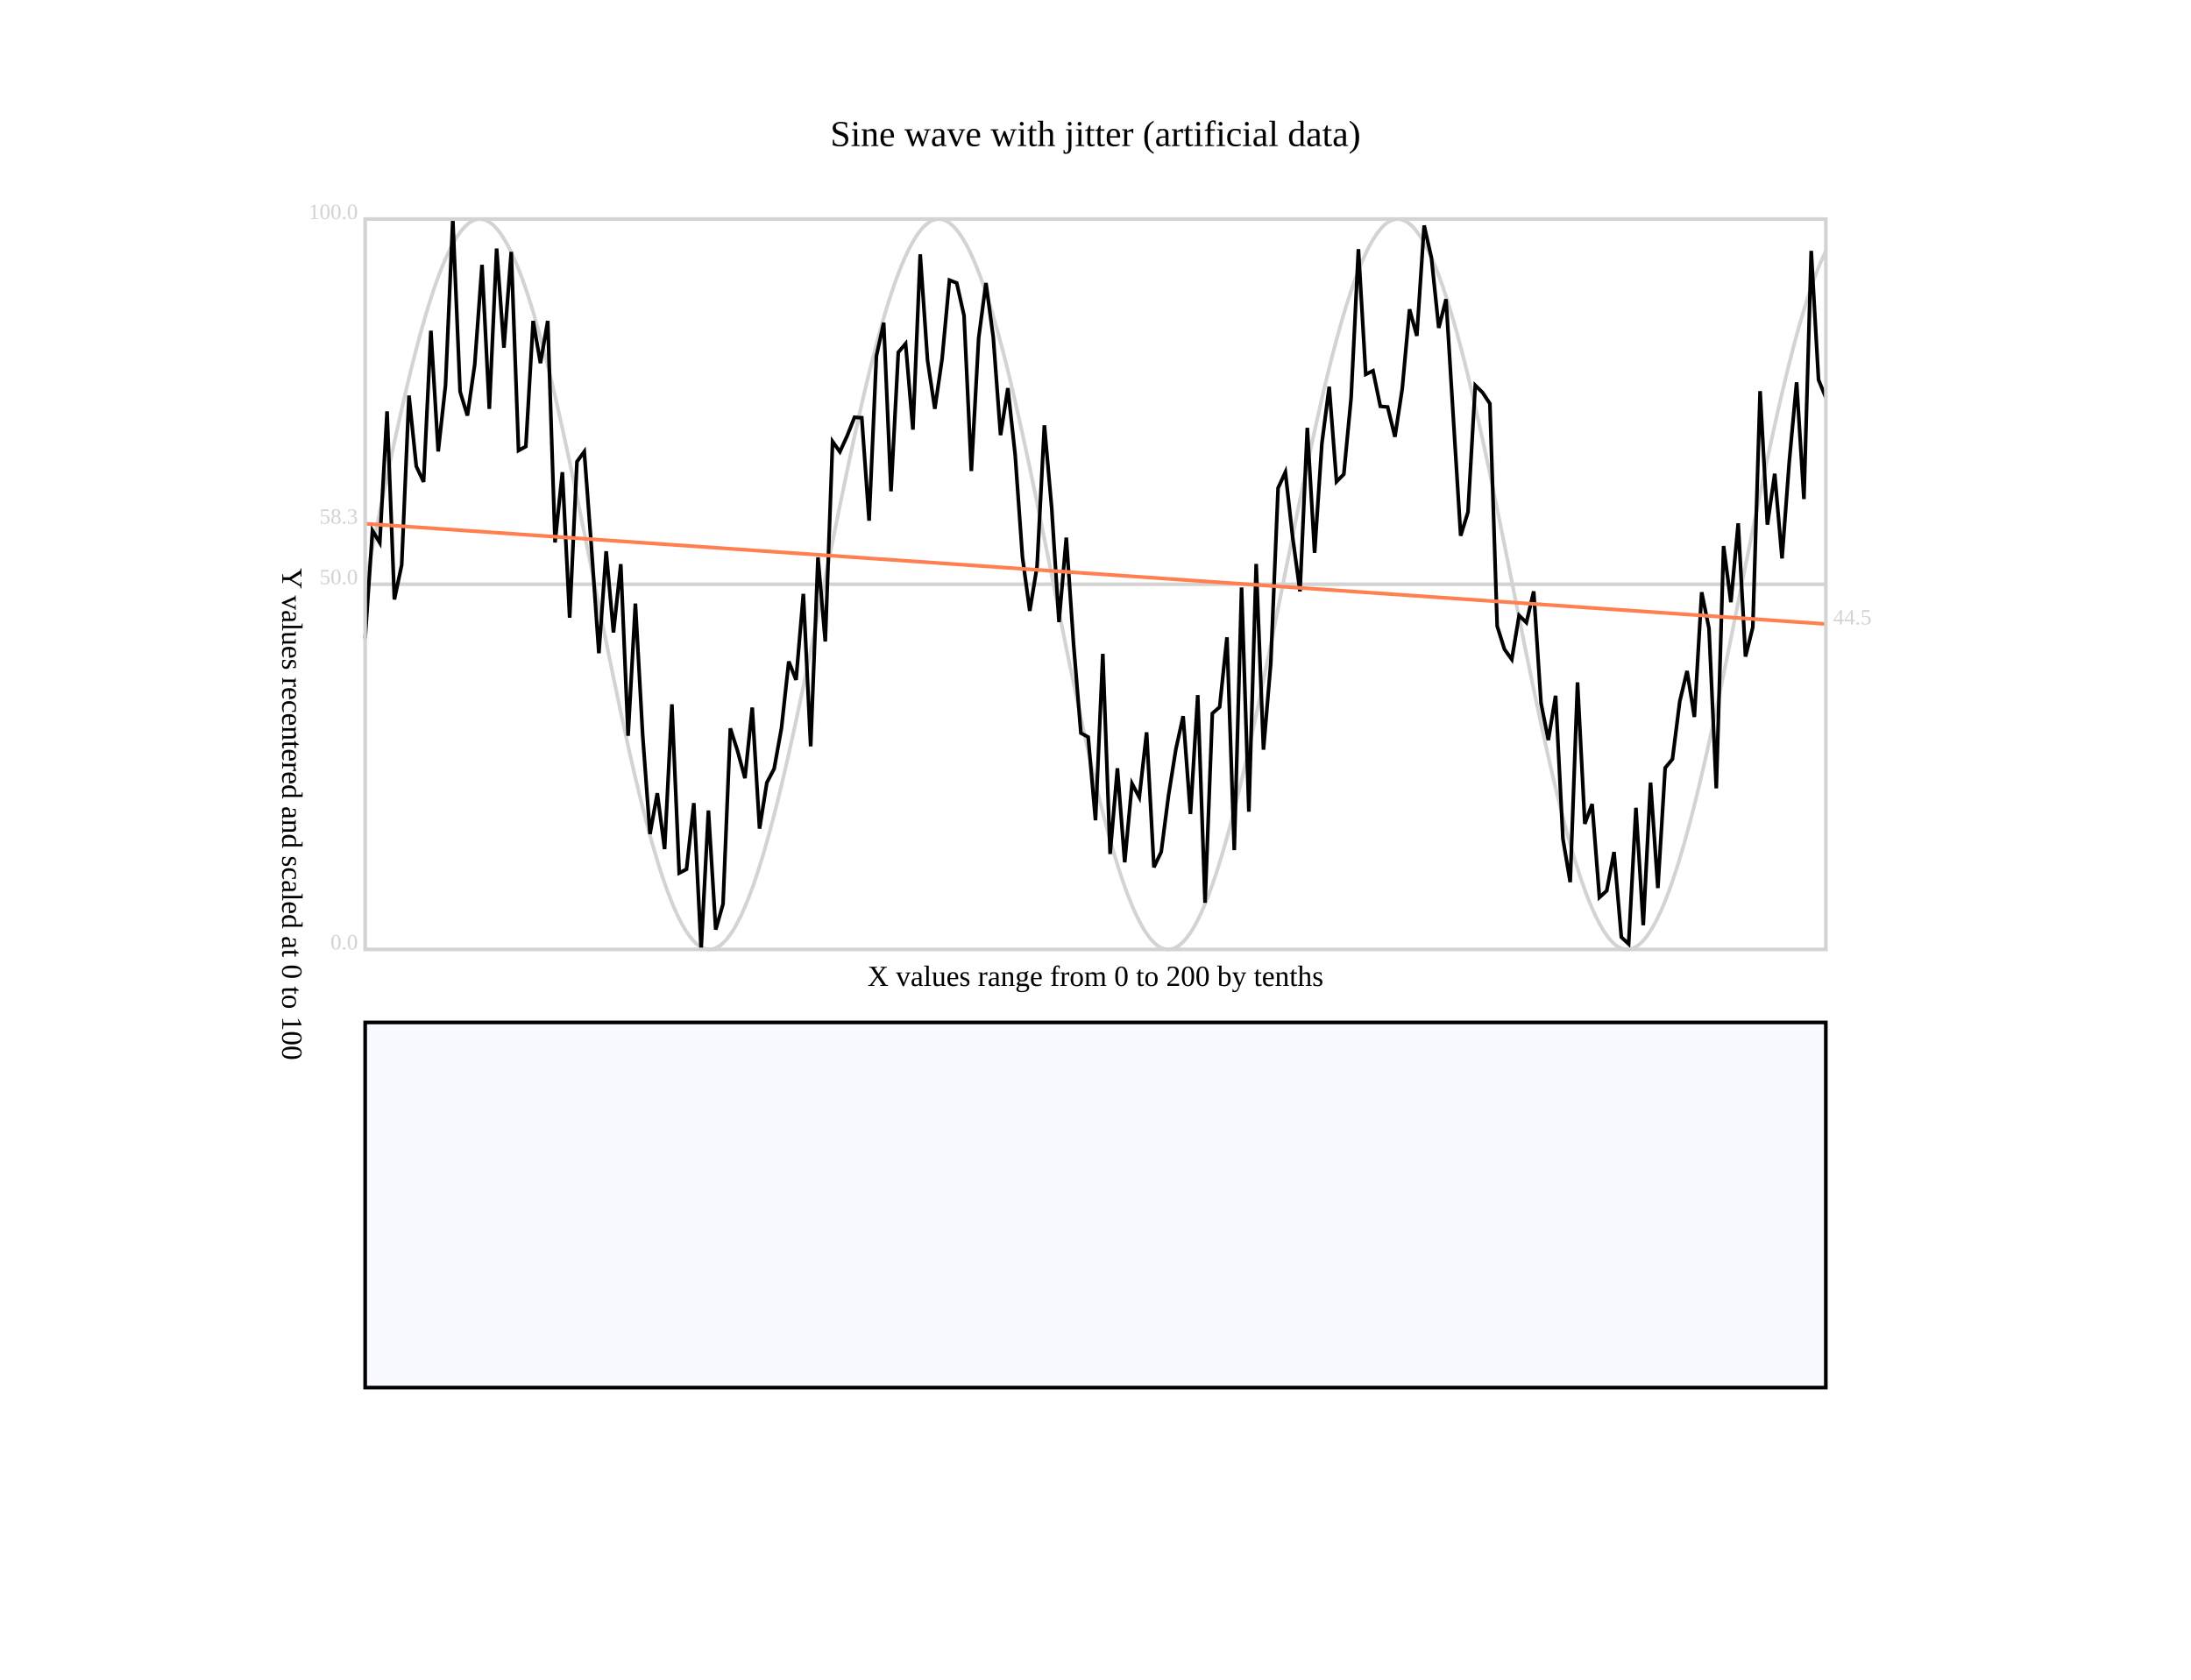
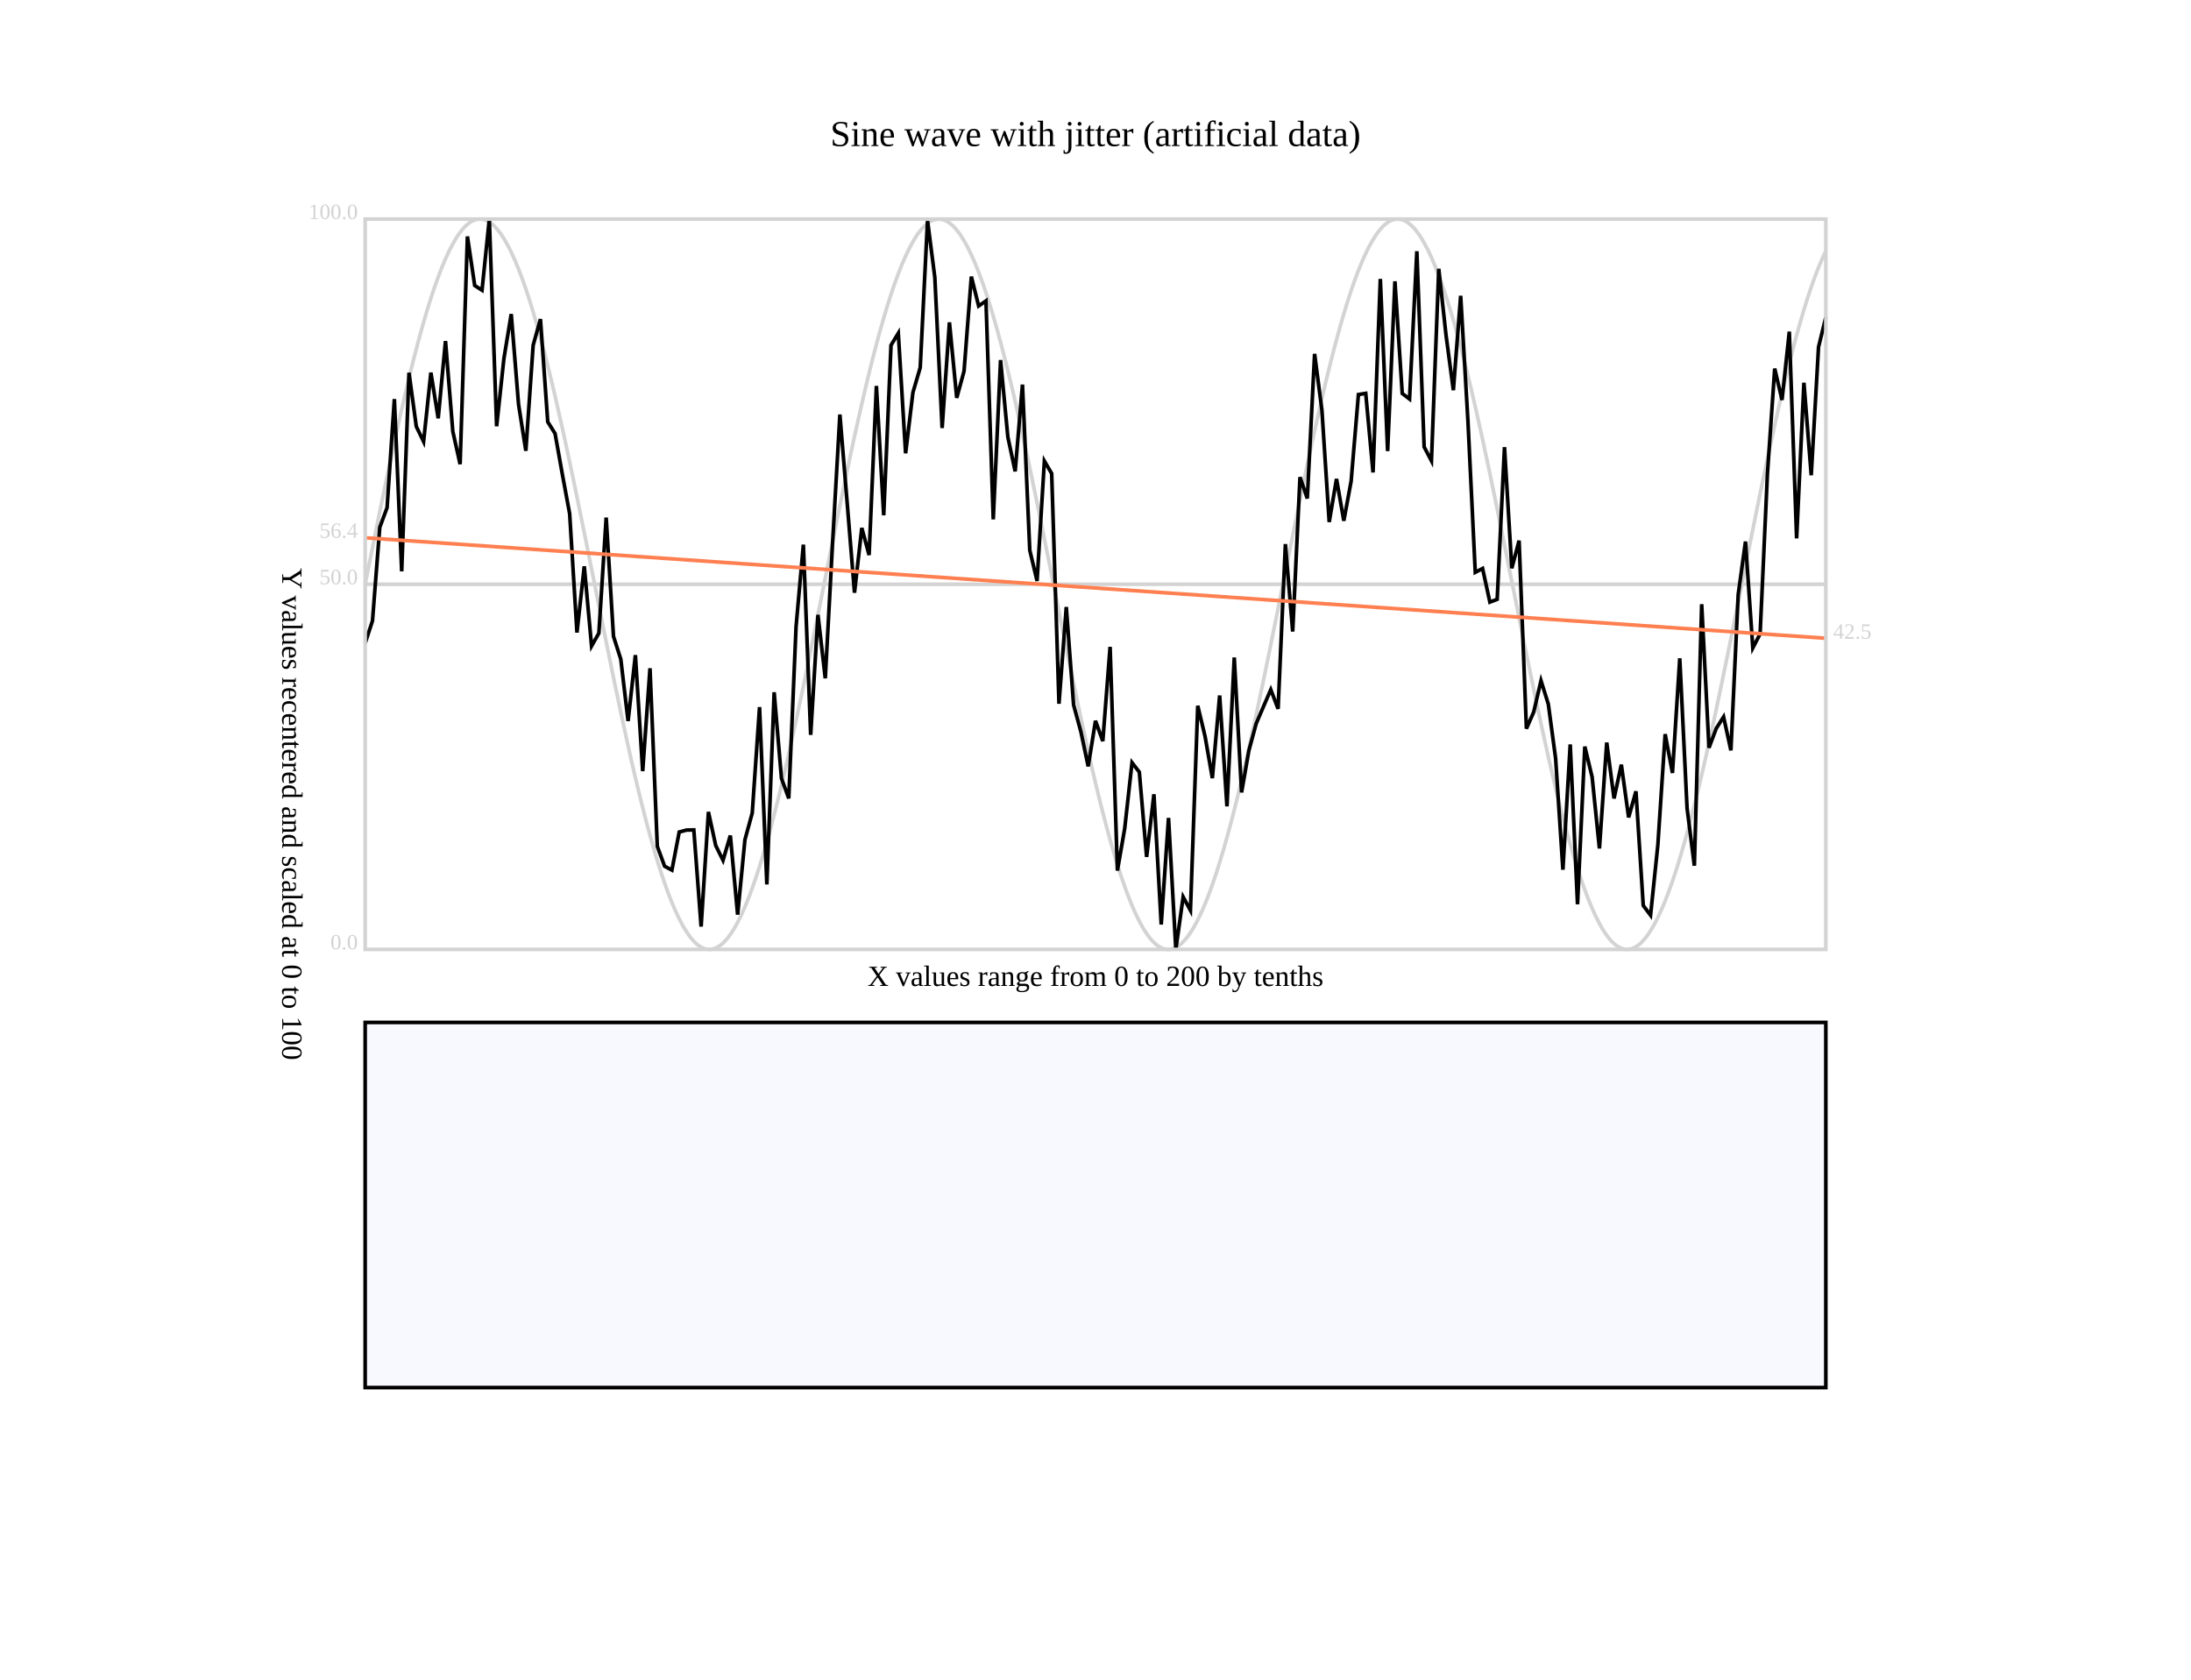
<svg xmlns="http://www.w3.org/2000/svg" viewBox="-50 -130 300 230">
  <style type="text/css">
                #jitter .spline {
                    stroke: black;
                    stroke-width: 0.5;
                    fill: none;
                }
                #plain .spline {
                    stroke: lightgray;
                    stroke-width: 0.5;
                    fill: none;
                }
                .regression {
                    stroke: coral;
                    stroke-width: 0.5;
                }</style>
  <line x1="0" y1="-50" x2="200" y2="-50" stroke="lightgray" stroke-width="0.5" />
  <text x="-1" y="-100" text-anchor="end" alignment-baseline="central" fill="lightgray" font-size="3">100.0</text>
  <text x="-1" y="-50" text-anchor="end" alignment-baseline="central" fill="lightgray" font-size="3">50.0</text>
  <text x="-1" y="0" text-anchor="end" alignment-baseline="central" fill="lightgray" font-size="3">0.0</text>
-   <text x="-1" y="-58.289" text-anchor="end" alignment-baseline="central" fill="lightgray" font-size="3">58.3</text>
-   <text x="201" y="-44.489" text-anchor="start" alignment-baseline="central" fill="lightgray" font-size="3">44.5</text>
+   <text x="-1" y="-56.363" text-anchor="end" alignment-baseline="central" fill="lightgray" font-size="3">56.4</text>
+   <text x="201" y="-42.536" text-anchor="start" alignment-baseline="central" fill="lightgray" font-size="3">42.5</text>
  <text x="100" y="-110" text-anchor="middle" fill="black" font-size="5">Sine wave with jitter (artificial data)</text>
  <text x="100" y="5" text-anchor="middle" fill="black" font-size="4">X values range from 0 to 200 by tenths</text>
  <text x="-10" y="-50" text-anchor="middle" writing-mode="tb" fill="black" font-size="4">Y values recentered and scaled at 0 to 100</text>
  <rect x="0" y="10" width="200" height="50" stroke="black" stroke-width="0.5" fill="ghostwhite" />
  <g id="plain">
    <g>
      <path d="M0,-50 Q0.598,-52.995 1,-54.992 C1.398,-56.969 1.596,-57.958 2,-59.933 C2.396,-61.871 2.594,-62.84 3,-64.776 C3.394,-66.655 3.592,-67.595 4,-69.471 C4.392,-71.273 4.59,-72.174 5,-73.971 C5.39,-75.678 5.587,-76.531 6,-78.232 C6.387,-79.827 6.584,-80.624 7,-82.211 C7.384,-83.678 7.581,-84.411 8,-85.868 C8.381,-87.193 8.577,-87.854 9,-89.166 C9.377,-90.337 9.573,-90.921 10,-92.074 C10.373,-93.078 10.567,-93.58 11,-94.56 C11.367,-95.392 11.561,-95.807 12,-96.602 C12.361,-97.254 12.554,-97.583 13,-98.178 C13.354,-98.651 13.552,-98.893 14,-99.272 C14.352,-99.571 14.57,-99.723 15,-99.875 C15.37,-100.005 15.613,-100.035 16,-99.979 C16.413,-99.918 16.644,-99.812 17,-99.583 C17.444,-99.298 17.648,-99.092 18,-98.692 C18.448,-98.185 18.642,-97.892 19,-97.315 C19.442,-96.601 19.635,-96.222 20,-95.465 C20.435,-94.56 20.63,-94.094 21,-93.16 C21.43,-92.078 21.625,-91.528 22,-90.425 C22.425,-89.177 22.621,-88.547 23,-87.285 C23.421,-85.887 23.617,-85.183 24,-83.773 C24.417,-82.238 24.614,-81.467 25,-79.924 C25.414,-78.268 25.611,-77.437 26,-75.775 C26.411,-74.015 26.609,-73.133 27,-71.369 C27.409,-69.523 27.607,-68.599 28,-66.749 C28.407,-64.836 28.605,-63.878 29,-61.962 C29.405,-60.001 29.603,-59.019 30,-57.056 C30.403,-55.066 30.601,-54.07 31,-52.079 C31.401,-50.08 31.599,-49.08 32,-47.081 C32.399,-45.094 32.597,-44.1 33,-42.113 C33.397,-40.156 33.595,-39.178 34,-37.223 C34.395,-35.317 34.593,-34.364 35,-32.461 C35.393,-30.625 35.591,-29.707 36,-27.874 C36.391,-26.126 36.588,-25.252 37,-23.508 C37.388,-21.865 37.585,-21.044 38,-19.407 C38.385,-17.885 38.582,-17.125 39,-15.612 C39.382,-14.226 39.579,-13.534 40,-12.16 C40.379,-10.924 40.575,-10.307 41,-9.086 C41.375,-8.011 41.57,-7.475 42,-6.421 C42.37,-5.517 42.563,-5.065 43,-4.192 C43.363,-3.465 43.557,-3.1 44,-2.42 C44.357,-1.873 44.552,-1.595 45,-1.123 C45.352,-0.753 45.559,-0.562 46,-0.315 C46.359,-0.114 46.594,-0.029 47,-0.004 C47.394,0.021 47.635,-0.032 48,-0.192 C48.435,-0.382 48.648,-0.55 49,-0.877 C49.448,-1.295 49.645,-1.551 50,-2.054 C50.445,-2.684 50.638,-3.027 51,-3.709 C51.438,-4.536 51.632,-4.966 52,-5.827 C52.432,-6.837 52.627,-7.353 53,-8.387 C53.427,-9.567 53.622,-10.165 54,-11.362 C54.422,-12.699 54.618,-13.373 55,-14.723 C55.418,-16.203 55.615,-16.947 56,-18.437 C56.415,-20.044 56.612,-20.851 57,-22.466 C57.412,-24.184 57.61,-25.046 58,-26.77 C58.41,-28.582 58.608,-29.49 59,-31.306 C59.408,-33.194 59.606,-34.139 60,-36.029 C60.406,-37.973 60.604,-38.946 61,-40.892 C61.404,-42.873 61.602,-43.864 62,-45.846 C62.402,-47.843 62.6,-48.843 63,-50.841 C63.4,-52.835 63.598,-53.833 64,-55.827 C64.398,-57.799 64.596,-58.785 65,-60.756 C65.396,-62.685 65.594,-63.65 66,-65.577 C66.394,-67.445 66.592,-68.378 67,-70.242 C67.392,-72.03 67.589,-72.923 68,-74.706 C68.389,-76.395 68.587,-77.239 69,-78.922 C69.387,-80.496 69.584,-81.283 70,-82.849 C70.384,-84.293 70.58,-85.015 71,-86.448 C71.38,-87.748 71.576,-88.397 72,-89.683 C72.376,-90.827 72.572,-91.397 73,-92.522 C73.372,-93.498 73.566,-93.986 74,-94.935 C74.366,-95.737 74.56,-96.138 75,-96.9 C75.36,-97.522 75.553,-97.836 76,-98.396 C76.353,-98.839 76.553,-99.067 77,-99.408 C77.353,-99.679 77.576,-99.813 78,-99.927 C78.376,-100.028 78.621,-100.034 79,-99.947 C79.421,-99.85 79.646,-99.725 80,-99.468 C80.446,-99.144 80.647,-98.924 81,-98.494 C81.447,-97.951 81.641,-97.644 82,-97.037 C82.441,-96.29 82.634,-95.896 83,-95.109 C83.434,-94.173 83.629,-93.693 84,-92.73 C84.429,-91.619 84.624,-91.055 85,-89.924 C85.424,-88.651 85.62,-88.008 86,-86.72 C86.42,-85.297 86.617,-84.581 87,-83.148 C87.417,-81.592 87.614,-80.81 88,-79.246 C88.414,-77.571 88.611,-76.732 89,-75.051 C89.411,-73.276 89.609,-72.386 90,-70.606 C90.409,-68.747 90.606,-67.817 91,-65.955 C91.406,-64.032 91.604,-63.07 92,-61.144 C92.404,-59.177 92.602,-58.192 93,-56.223 C93.402,-54.23 93.6,-53.232 94,-51.239 C94.4,-49.24 94.599,-48.241 95,-46.242 C95.399,-44.259 95.597,-43.266 96,-41.284 C96.397,-39.334 96.595,-38.36 97,-36.412 C97.395,-34.516 97.592,-33.569 98,-31.676 C98.392,-29.853 98.59,-28.942 99,-27.123 C99.39,-25.391 99.588,-24.526 100,-22.799 C100.388,-21.175 100.585,-20.364 101,-18.746 C101.385,-17.247 101.582,-16.497 102,-15.006 C102.382,-13.645 102.578,-12.965 103,-11.616 C103.378,-10.406 103.574,-9.802 104,-8.609 C104.374,-7.562 104.569,-7.039 105,-6.015 C105.369,-5.14 105.562,-4.703 106,-3.861 C106.362,-3.164 106.556,-2.814 107,-2.168 C107.356,-1.651 107.552,-1.388 108,-0.953 C108.352,-0.612 108.563,-0.436 109,-0.228 C109.363,-0.055 109.602,0.008 110,-0 C110.402,-0.009 110.639,-0.085 111,-0.272 C111.439,-0.501 111.648,-0.685 112,-1.041 C112.448,-1.495 112.644,-1.766 113,-2.299 C113.444,-2.963 113.637,-3.321 114,-4.034 C114.437,-4.892 114.631,-5.337 115,-6.227 C115.431,-7.267 115.626,-7.797 116,-8.859 C116.426,-10.066 116.621,-10.677 117,-11.901 C117.421,-13.263 117.618,-13.95 118,-15.324 C118.418,-16.827 118.615,-17.582 119,-19.093 C119.415,-20.721 119.612,-21.537 120,-23.171 C120.412,-24.907 120.61,-25.777 121,-27.518 C121.41,-29.344 121.607,-30.259 122,-32.089 C122.407,-33.987 122.605,-34.937 123,-36.838 C123.405,-38.79 123.603,-39.767 124,-41.72 C124.403,-43.705 124.601,-44.698 125,-46.684 C125.401,-48.683 125.599,-49.682 126,-51.681 C126.399,-53.673 126.597,-54.67 127,-56.662 C127.397,-58.628 127.595,-59.611 128,-61.575 C128.395,-63.496 128.593,-64.456 129,-66.374 C129.393,-68.229 129.591,-69.156 130,-71.008 C130.391,-72.78 130.589,-73.666 131,-75.433 C131.389,-77.104 131.586,-77.939 132,-79.604 C132.386,-81.157 132.583,-81.933 133,-83.478 C133.383,-84.899 133.58,-85.609 134,-87.019 C134.38,-88.293 134.576,-88.929 135,-90.189 C135.376,-91.305 135.571,-91.862 136,-92.958 C136.371,-93.905 136.565,-94.379 137,-95.298 C137.365,-96.069 137.558,-96.456 138,-97.185 C138.358,-97.777 138.553,-98.076 139,-98.6 C139.353,-99.014 139.555,-99.227 140,-99.53 C140.355,-99.773 140.583,-99.888 141,-99.965 C141.383,-100.037 141.627,-100.018 142,-99.901 C142.427,-99.767 142.647,-99.624 143,-99.339 C143.447,-98.977 143.646,-98.742 144,-98.283 C144.446,-97.704 144.64,-97.383 145,-96.745 C145.44,-95.965 145.633,-95.557 146,-94.74 C146.433,-93.774 146.628,-93.279 147,-92.287 C147.428,-91.148 147.623,-90.57 148,-89.413 C148.423,-88.113 148.619,-87.457 149,-86.144 C149.419,-84.698 149.616,-83.97 150,-82.514 C150.416,-80.937 150.613,-80.145 151,-78.56 C151.413,-76.867 151.611,-76.018 152,-74.32 C152.411,-72.529 152.608,-71.632 153,-69.837 C153.408,-67.966 153.606,-67.03 154,-65.156 C154.406,-63.224 154.604,-62.257 155,-60.323 C155.404,-58.35 155.602,-57.362 156,-55.388 C156.402,-53.392 156.6,-52.394 157,-50.398 C157.4,-48.401 157.598,-47.402 158,-45.405 C158.398,-43.425 158.596,-42.435 159,-40.457 C159.396,-38.515 159.594,-37.545 160,-35.605 C160.394,-33.72 160.592,-32.778 161,-30.896 C161.392,-29.088 161.59,-28.184 162,-26.379 C162.39,-24.664 162.587,-23.807 163,-22.097 C163.387,-20.493 163.584,-19.692 164,-18.095 C164.384,-16.617 164.581,-15.879 165,-14.411 C165.381,-13.074 165.577,-12.407 166,-11.082 C166.377,-9.899 166.573,-9.309 167,-8.143 C167.373,-7.124 167.568,-6.616 168,-5.622 C168.368,-4.776 168.561,-4.354 169,-3.544 C169.361,-2.877 169.555,-2.542 170,-1.93 C170.355,-1.443 170.552,-1.194 171,-0.797 C171.352,-0.484 171.568,-0.325 172,-0.155 C172.368,-0.011 172.61,0.03 173,-0.011 C173.41,-0.055 173.642,-0.151 174,-0.367 C174.442,-0.634 174.648,-0.833 175,-1.219 C175.448,-1.709 175.643,-1.995 176,-2.558 C176.443,-3.255 176.636,-3.628 177,-4.371 C177.436,-5.261 177.63,-5.72 178,-6.64 C178.43,-7.709 178.625,-8.253 179,-9.342 C179.425,-10.577 179.621,-11.201 180,-12.451 C180.421,-13.838 180.617,-14.536 181,-15.934 C181.417,-17.459 181.614,-18.225 182,-19.758 C182.414,-21.405 182.612,-22.231 183,-23.885 C183.412,-25.637 183.609,-26.515 184,-28.272 C184.409,-30.111 184.607,-31.033 185,-32.876 C185.407,-34.785 185.605,-35.74 186,-37.651 C186.405,-39.61 186.603,-40.59 187,-42.55 C187.403,-44.539 187.601,-45.534 188,-47.523 C188.401,-49.522 188.599,-50.522 189,-52.521 C189.399,-54.51 189.597,-55.505 190,-57.494 C190.397,-59.454 190.595,-60.434 191,-62.392 C191.395,-64.302 191.593,-65.258 192,-67.166 C192.393,-69.008 192.591,-69.929 193,-71.768 C193.391,-73.524 193.588,-74.402 194,-76.153 C194.388,-77.806 194.586,-78.631 195,-80.277 C195.386,-81.809 195.583,-82.574 196,-84.098 C196.383,-85.495 196.579,-86.193 197,-87.579 C197.379,-88.827 197.575,-89.45 198,-90.684 C198.375,-91.772 198.57,-92.315 199,-93.382 Q199.37,-94.3 200,-95.647" class="spline" fill="none" />
    </g>
  </g>
  <g id="jitter">
-     <polyline points="0,-42.57 1,-57.345 2,-55.684 3,-73.673 4,-47.915 5,-52.647 6,-75.839 7,-66.152 8,-64.015 9,-84.718 10,-68.182 11,-77.236 12,-100 13,-76.366 14,-73.094 15,-80.075 16,-93.737 17,-74.013 18,-95.968 19,-82.39 20,-95.507 21,-68.31 22,-68.862 23,-86.054 24,-80.272 25,-86.063 26,-55.722 27,-65.341 28,-45.42 29,-66.784 30,-68.162 31,-54.826 32,-40.55 33,-54.517 34,-43.396 35,-52.753 36,-29.248 37,-47.351 38,-29.306 39,-15.798 40,-21.384 41,-13.735 42,-33.559 43,-10.464 44,-10.971 45,-20.034 46,-0 47,-19.015 48,-2.71 49,-6.215 50,-30.268 51,-27.139 52,-23.442 53,-33.119 54,-16.538 55,-22.835 56,-24.74 57,-30.292 58,-39.422 59,-36.9 60,-48.681 61,-27.8 62,-53.683 63,-42.161 64,-69.542 65,-68.14 66,-70.325 67,-72.86 68,-72.794 69,-58.703 70,-81.249 71,-85.813 72,-62.728 73,-81.758 74,-82.945 75,-71.17 76,-95.172 77,-80.687 78,-74.022 79,-80.893 80,-91.642 81,-91.25 82,-86.775 83,-65.5 84,-83.703 85,-91.251 86,-83.839 87,-70.412 88,-76.854 89,-67.735 90,-53.694 91,-46.35 92,-52.448 93,-71.76 94,-60.454 95,-44.821 96,-56.385 97,-41.772 98,-29.62 99,-29.074 100,-17.681 101,-40.468 102,-13.066 103,-24.802 104,-11.928 105,-22.705 106,-20.818 107,-29.725 108,-11.245 109,-13.355 110,-21.092 111,-27.386 112,-31.931 113,-18.542 114,-34.82 115,-6.383 116,-32.316 117,-33.191 118,-42.731 119,-13.591 120,-49.559 121,-18.859 122,-52.781 123,-27.347 124,-39.191 125,-63.175 126,-65.35 127,-56.409 128,-49.026 129,-71.418 130,-54.305 131,-69.295 132,-77.054 133,-64.049 134,-65.061 135,-75.535 136,-95.885 137,-78.745 138,-79.226 139,-74.366 140,-74.272 141,-70.19 142,-76.768 143,-87.646 144,-84.008 145,-99.125 146,-94.686 147,-85.1 148,-89.03 149,-72.712 150,-56.64 151,-59.873 152,-77.239 153,-76.25 154,-74.731 155,-44.261 156,-41.089 157,-39.702 158,-45.721 159,-44.75 160,-49.021 161,-33.753 162,-28.666 163,-34.731 164,-15.147 165,-9.207 166,-36.563 167,-17.193 168,-19.9 169,-7.125 170,-8.033 171,-13.336 172,-1.673 173,-0.743 174,-19.382 175,-3.311 176,-22.843 177,-8.397 178,-24.851 179,-26.063 180,-33.963 181,-38.124 182,-31.828 183,-48.904 184,-43.965 185,-22.05 186,-55.234 187,-47.541 188,-58.343 189,-40.099 190,-44.114 191,-76.442 192,-58.156 193,-65.133 194,-53.536 195,-66.864 196,-77.652 197,-61.666 198,-95.651 199,-77.988 200,-75.551" class="spline" />
+     <polyline points="0,-41.941 1,-44.983 2,-57.793 3,-60.49 4,-75.357 5,-51.773 6,-78.965 7,-71.605 8,-69.536 9,-78.98 10,-72.723 11,-83.296 12,-70.924 13,-66.44 14,-97.625 15,-90.903 16,-90.261 17,-100 18,-71.631 19,-80.924 20,-86.997 21,-74.642 22,-68.272 23,-82.713 24,-86.304 25,-72.234 26,-70.64 27,-65.046 28,-59.649 29,-43.385 30,-52.453 31,-41.536 32,-43.302 33,-59.127 34,-42.867 35,-39.742 36,-31.267 37,-40.296 38,-24.412 39,-38.495 40,-14.113 41,-11.387 42,-10.857 43,-16.073 44,-16.34 45,-16.362 46,-3.126 47,-18.826 48,-14.22 49,-12.204 50,-15.592 51,-4.757 52,-15.022 53,-18.68 54,-33.178 55,-8.896 56,-35.211 57,-23.419 58,-20.679 59,-44.189 60,-55.423 61,-29.376 62,-45.81 63,-37.119 64,-55.656 65,-73.239 66,-61.115 67,-48.837 68,-57.71 69,-54 70,-77.157 71,-59.444 72,-82.728 73,-84.373 74,-67.931 75,-76.256 76,-79.67 77,-99.822 78,-92.02 79,-71.393 80,-85.857 81,-75.521 82,-79.178 83,-92.123 84,-88.103 85,-88.798 86,-58.882 87,-80.696 88,-70.153 89,-65.458 90,-77.338 91,-54.657 92,-50.449 93,-66.872 94,-65.16 95,-33.637 96,-46.887 97,-33.479 98,-29.799 99,-25.063 100,-31.296 101,-28.523 102,-41.426 103,-10.791 104,-16.562 105,-25.573 106,-24.279 107,-12.667 108,-21.243 109,-3.411 110,-18 111,0 112,-7.188 113,-5.338 114,-33.362 115,-29.175 116,-23.45 117,-34.768 118,-19.591 119,-39.97 120,-21.496 121,-27.219 122,-30.916 123,-33.252 124,-35.572 125,-32.94 126,-55.497 127,-43.523 128,-64.661 129,-61.744 130,-81.542 131,-73.852 132,-58.521 133,-64.42 134,-58.69 135,-64.102 136,-75.974 137,-76.138 138,-65.311 139,-91.804 140,-68.235 141,-91.479 142,-76.125 143,-75.359 144,-95.594 145,-68.799 146,-66.895 147,-93.195 148,-84.072 149,-76.571 150,-89.499 151,-72.253 152,-51.632 153,-52.155 154,-47.552 155,-47.937 156,-68.769 157,-52.186 158,-55.972 159,-30.228 160,-32.498 161,-36.798 162,-33.592 163,-26.161 164,-10.913 165,-28.069 166,-6.183 167,-27.774 168,-23.595 169,-13.822 170,-28.323 171,-20.671 172,-25.295 173,-18.077 174,-21.648 175,-6.008 176,-4.676 177,-14.311 178,-29.474 179,-24.157 180,-39.861 181,-19.339 182,-11.46 183,-47.266 184,-27.61 185,-30.268 186,-31.837 187,-27.257 188,-48.583 189,-55.85 190,-41.274 191,-43.2 192,-65.08 193,-79.53 194,-75.236 195,-84.588 196,-56.281 197,-77.591 198,-64.924 199,-82.483 200,-86.563" class="spline" />
  </g>
  <g>
-     <line x1="0" y1="-58.289" x2="200" y2="-44.557" class="regression" />
+     <line x1="0" y1="-56.363" x2="200" y2="-42.604" class="regression" />
  </g>
  <rect x="0" y="-100" width="200" height="100" stroke="lightgray" stroke-width="0.5" fill="none" />
</svg>
